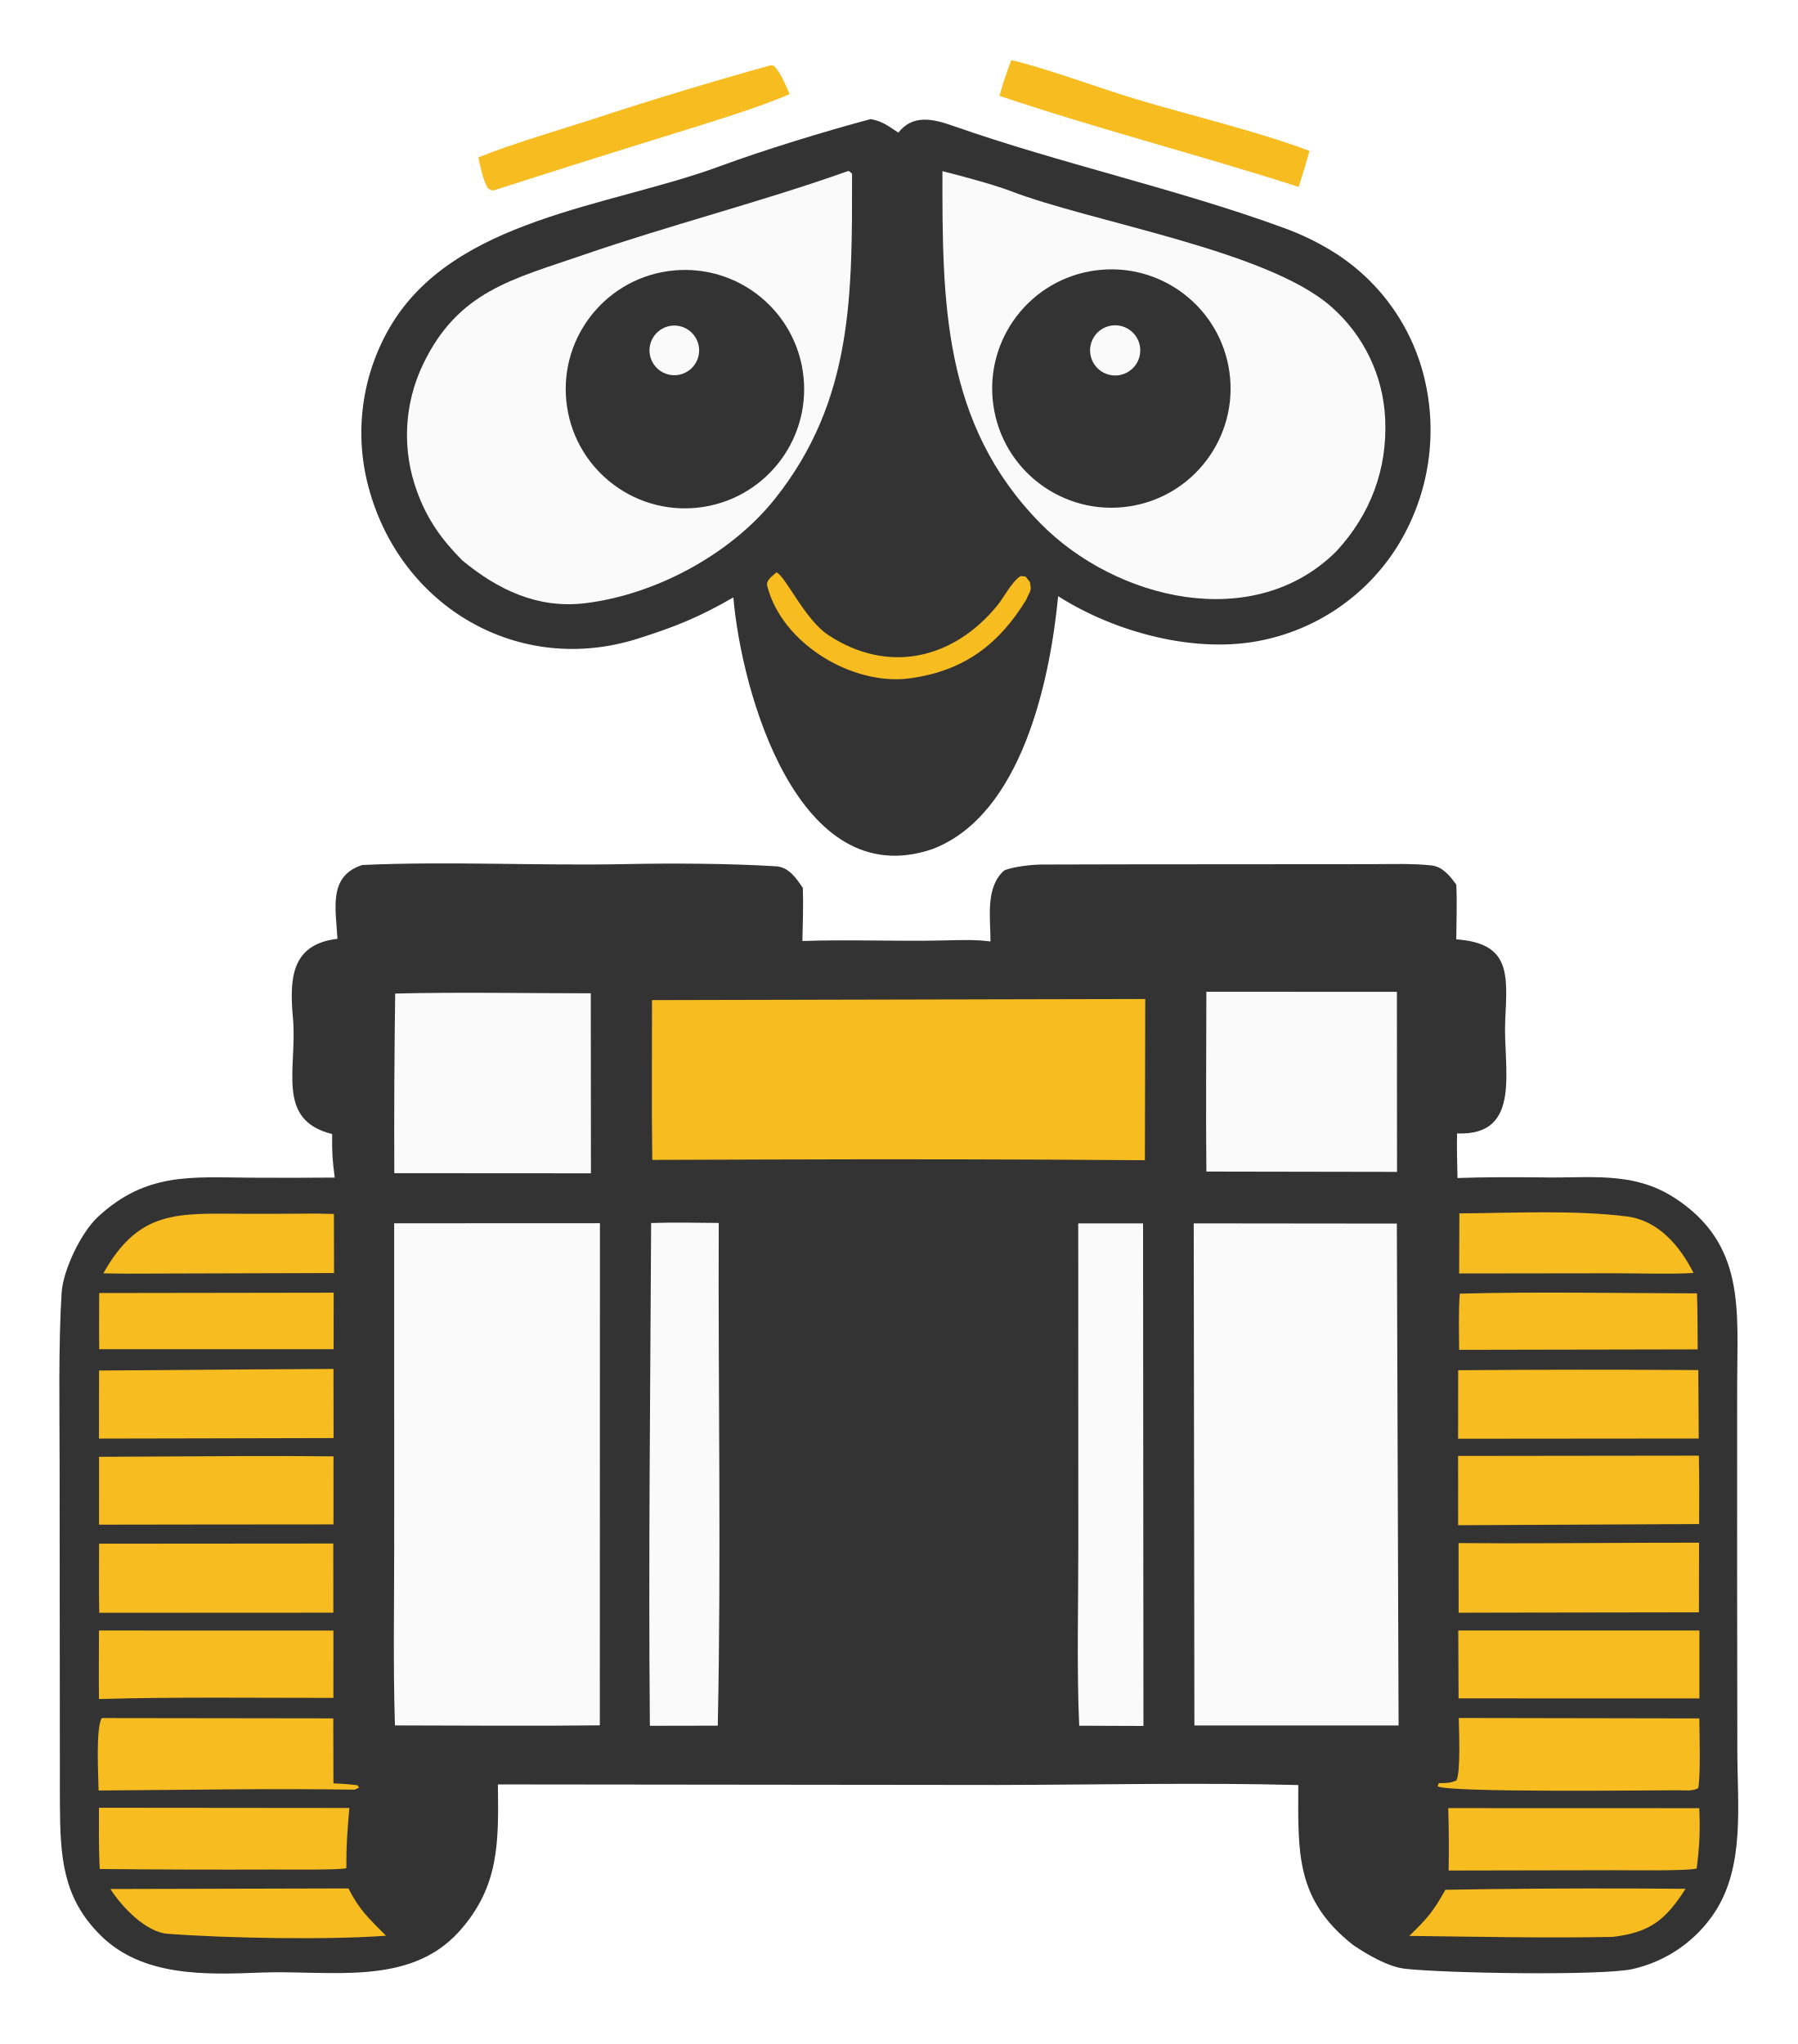
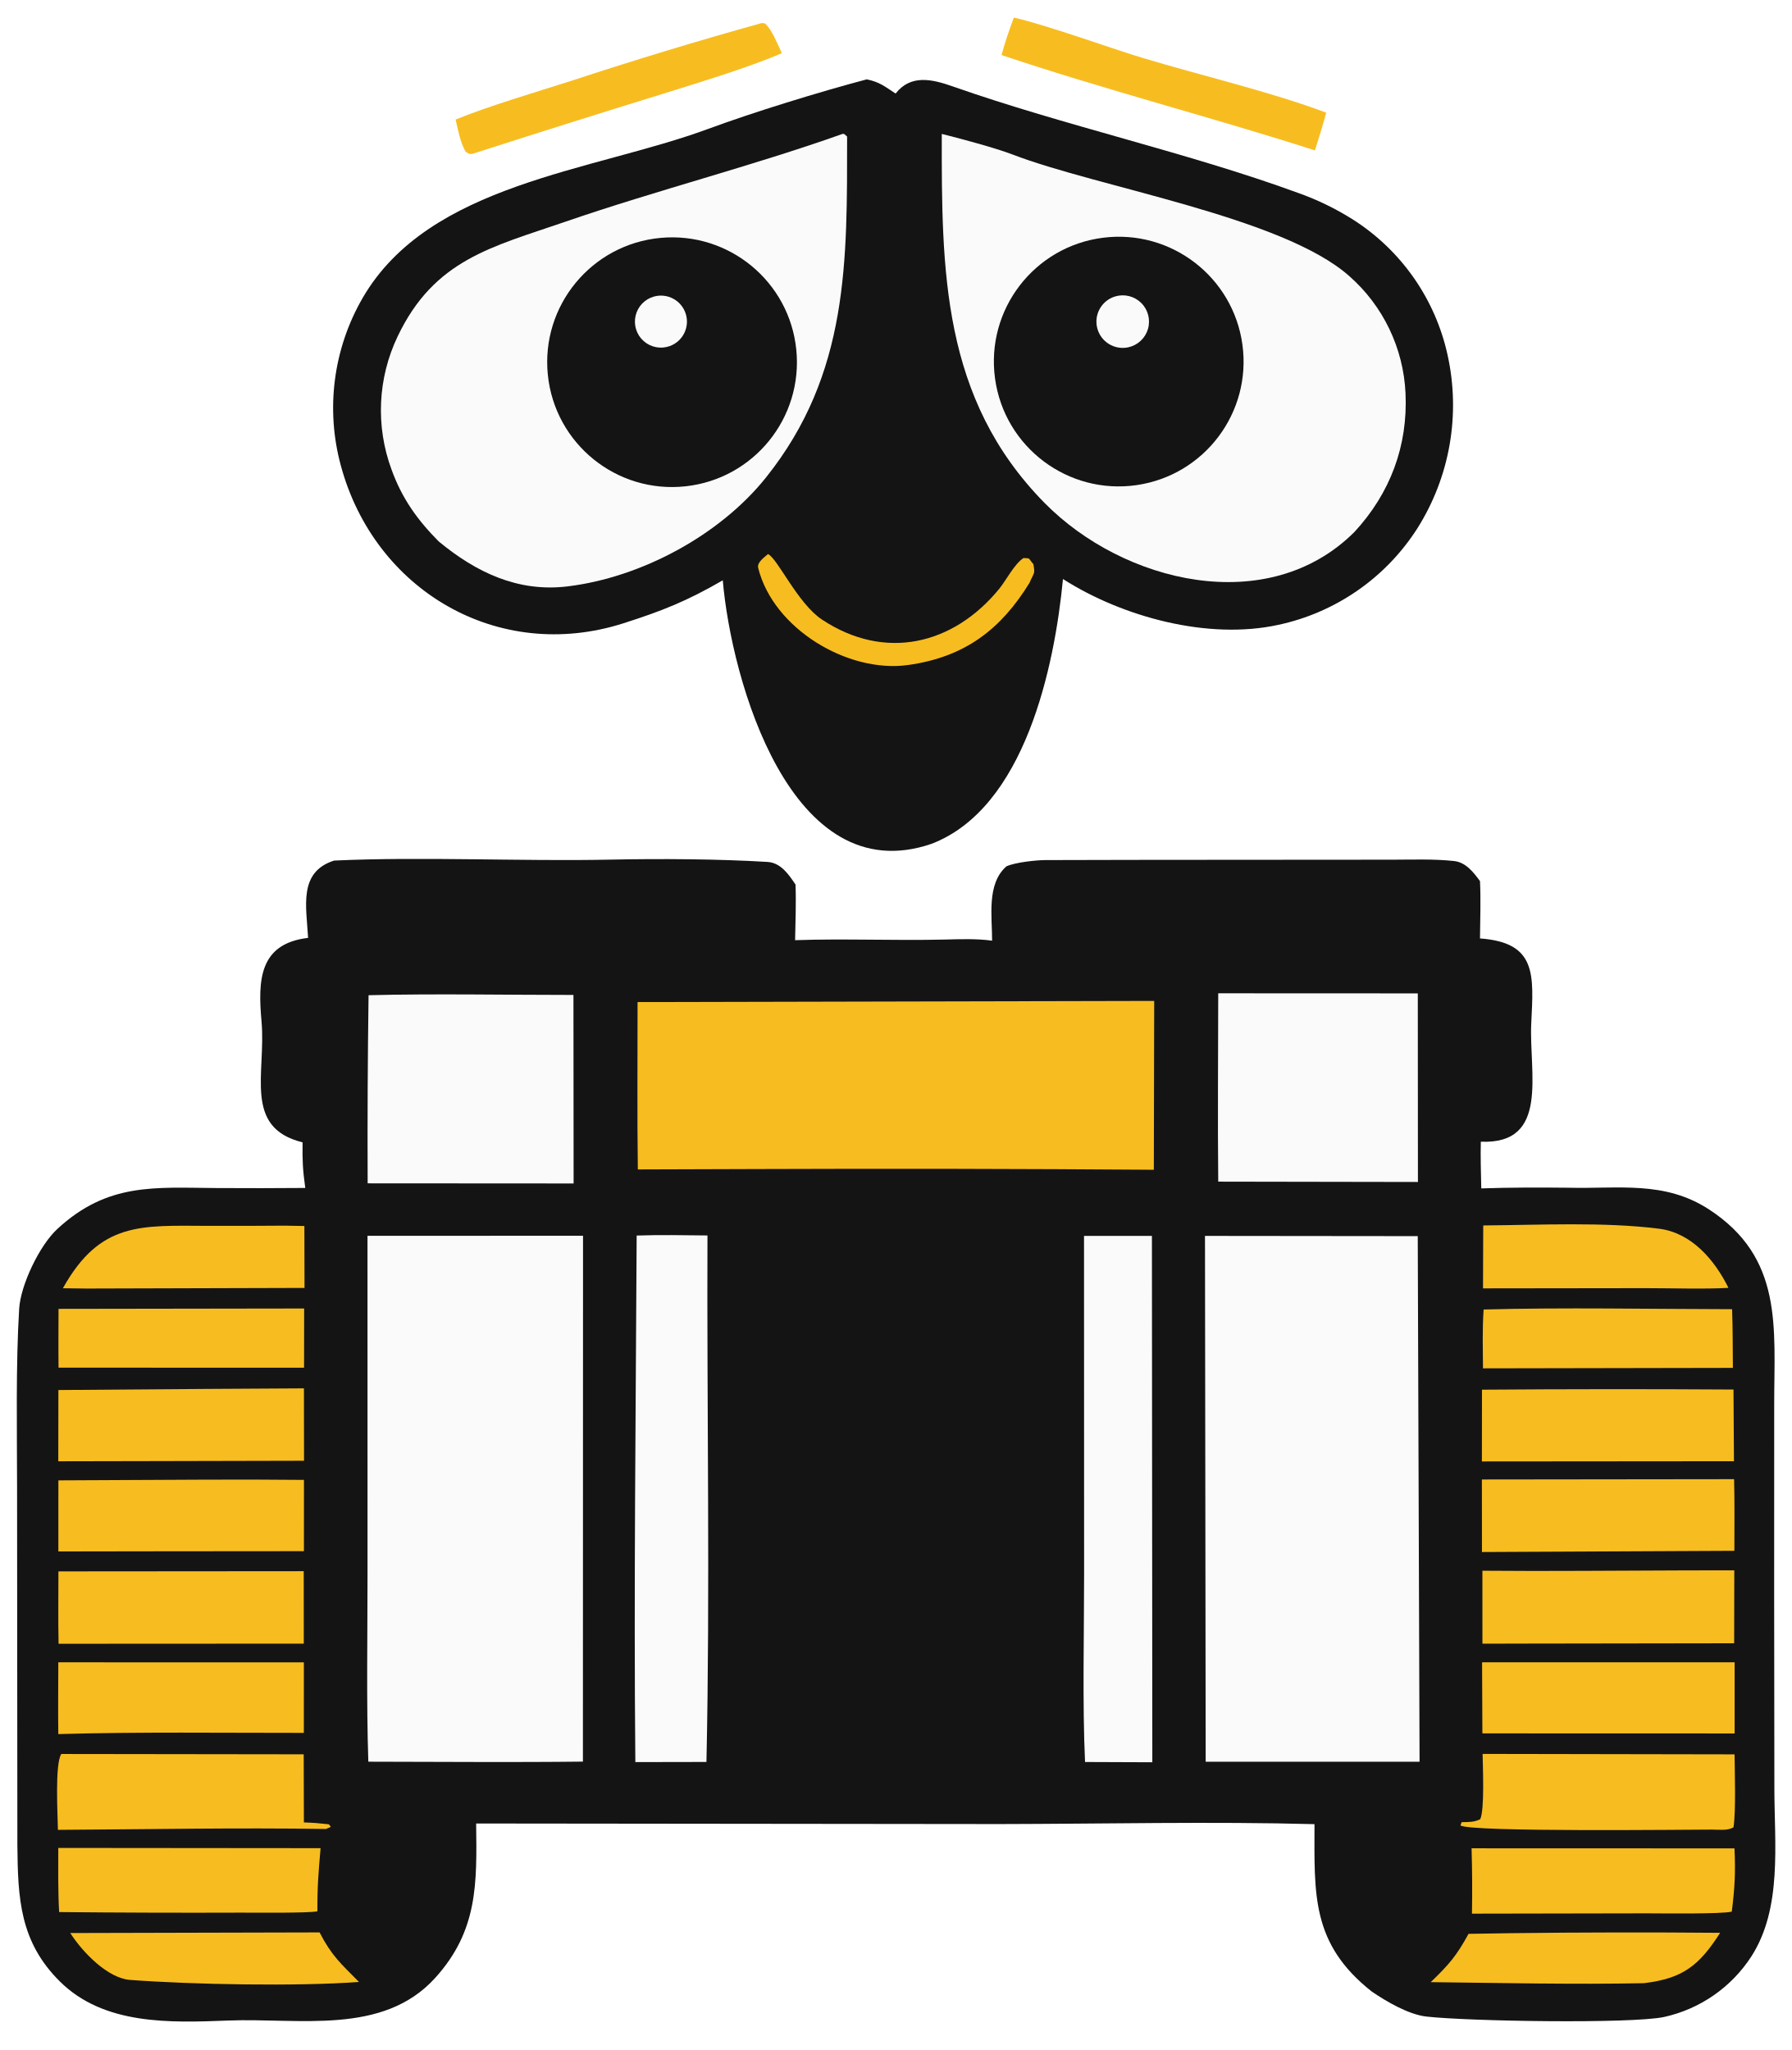
- <svg xmlns="http://www.w3.org/2000/svg" viewBox="305 170 415 472" preserveAspectRatio="xMidYMid meet">
-   <path fill="#333333" d="M388.655 369.746C408.191 368.841 429.862 369.948 449.645 369.536C460.435 369.311 473.435 369.388 484.189 370.044C487.125 370.223 488.856 372.776 490.375 375.036C490.526 378.991 490.357 383.311 490.281 387.297C501.24 386.914 512.281 387.428 523.254 387.159C526.64 387.076 530.373 386.935 533.709 387.41C533.742 382.204 532.434 374.899 536.865 371.021C538.753 370.14 543.452 369.645 545.416 369.638C570.949 369.553 596.464 369.595 621.995 369.552C626.453 369.544 631.119 369.368 635.535 369.844C638.163 370.127 639.835 372.334 641.266 374.271C641.467 378.204 641.303 382.92 641.265 386.914C653.785 387.814 653.097 394.866 652.568 405.581C652.027 416.517 656.7 432.362 641.448 431.732C641.36 435.149 641.477 438.609 641.549 442.029C647.697 441.808 654.597 441.817 660.754 441.881C671.809 442.152 681.93 440.28 691.712 446.636C708.159 457.324 706.129 472.661 706.124 489.548L706.114 531.559L706.163 574.409C706.174 586.694 707.922 600.732 701.088 611.374C696.674 618.188 689.75 622.986 681.819 624.726C674.527 626.251 638.817 625.684 629.451 624.627C625.544 624.187 620.696 621.356 617.397 619.105C604.042 608.555 604.767 597.713 604.78 582.205C582.497 581.595 557.805 582.15 535.361 582.183L419.968 582.06C420.123 595.225 420.41 605.635 410.947 616.097C399.41 628.852 380.894 624.891 365.324 625.502C352.528 626.004 337.931 626.54 328.211 616.902C319.374 608.141 318.934 598.639 318.83 586.782L318.764 508.063C318.755 495.476 318.465 481.046 319.225 468.568C319.544 463.328 323.695 454.611 327.639 450.97C338.738 440.724 349.063 441.85 362.745 441.951C369.262 441.991 375.778 441.984 382.295 441.929C381.737 437.79 381.648 436.057 381.703 431.874C368.553 428.635 373.681 416.646 372.653 405.21C371.834 396.087 372.129 388.07 382.918 386.79C382.552 379.902 380.728 372.27 388.655 369.746Z" />
+ <svg xmlns="http://www.w3.org/2000/svg" viewBox="315 180 395 452" preserveAspectRatio="xMidYMid meet">
+   <path fill="#151415" d="M388.655 369.746C408.191 368.841 429.862 369.948 449.645 369.536C460.435 369.311 473.435 369.388 484.189 370.044C487.125 370.223 488.856 372.776 490.375 375.036C490.526 378.991 490.357 383.311 490.281 387.297C501.24 386.914 512.281 387.428 523.254 387.159C526.64 387.076 530.373 386.935 533.709 387.41C533.742 382.204 532.434 374.899 536.865 371.021C538.753 370.14 543.452 369.645 545.416 369.638C570.949 369.553 596.464 369.595 621.995 369.552C626.453 369.544 631.119 369.368 635.535 369.844C638.163 370.127 639.835 372.334 641.266 374.271C641.467 378.204 641.303 382.92 641.265 386.914C653.785 387.814 653.097 394.866 652.568 405.581C652.027 416.517 656.7 432.362 641.448 431.732C641.36 435.149 641.477 438.609 641.549 442.029C647.697 441.808 654.597 441.817 660.754 441.881C671.809 442.152 681.93 440.28 691.712 446.636C708.159 457.324 706.129 472.661 706.124 489.548L706.114 531.559L706.163 574.409C706.174 586.694 707.922 600.732 701.088 611.374C696.674 618.188 689.75 622.986 681.819 624.726C674.527 626.251 638.817 625.684 629.451 624.627C625.544 624.187 620.696 621.356 617.397 619.105C604.042 608.555 604.767 597.713 604.78 582.205C582.497 581.595 557.805 582.15 535.361 582.183L419.968 582.06C420.123 595.225 420.41 605.635 410.947 616.097C399.41 628.852 380.894 624.891 365.324 625.502C352.528 626.004 337.931 626.54 328.211 616.902C319.374 608.141 318.934 598.639 318.83 586.782L318.764 508.063C318.755 495.476 318.465 481.046 319.225 468.568C319.544 463.328 323.695 454.611 327.639 450.97C338.738 440.724 349.063 441.85 362.745 441.951C369.262 441.991 375.778 441.984 382.295 441.929C381.737 437.79 381.648 436.057 381.703 431.874C368.553 428.635 373.681 416.646 372.653 405.21C371.834 396.087 372.129 388.07 382.918 386.79C382.552 379.902 380.728 372.27 388.655 369.746Z" />
  <path fill="#FAFAFA" d="M396.015 452.483L443.529 452.463L443.504 568.416C427.822 568.598 411.898 568.448 396.198 568.434C395.754 555.222 396.029 540.186 396.022 526.828L396.015 452.483Z" />
  <path fill="#FAFAFA" d="M580.639 452.502L627.543 452.552L627.943 568.439L580.793 568.448L580.639 452.502Z" />
  <path fill="#F7BD20" d="M543.39 400.748L569.444 400.691L569.362 437.918C540.325 437.704 511.287 437.65 482.25 437.758L455.61 437.843C455.443 425.655 455.569 413.157 455.552 400.944L543.39 400.748Z" />
  <path fill="#FAFAFA" d="M396.25 399.432C410.841 399.064 426.725 399.374 441.417 399.372L441.454 440.94L396.049 440.912C395.99 427.085 396.057 413.258 396.25 399.432Z" />
  <path fill="#FAFAFA" d="M455.353 452.423C460.504 452.237 465.797 452.358 470.961 452.405C470.808 490.637 471.558 530.457 470.737 568.491L455.061 568.52C454.71 530.086 455.165 490.902 455.353 452.423Z" />
  <path fill="#FAFAFA" d="M583.559 399.012L627.556 399.031L627.583 440.612L583.561 440.537C583.414 426.782 583.552 412.786 583.559 399.012Z" />
  <path fill="#FAFAFA" d="M553.974 452.504L568.942 452.503L569.031 568.558L554.2 568.501C553.607 555.741 553.998 539.954 553.992 526.99L553.974 452.504Z" />
  <path fill="#F7BD20" d="M641.841 566.716L697.386 566.814C697.419 570.731 697.706 579.405 697.148 582.908C695.83 583.673 694.017 583.419 692.396 583.402C687.047 583.407 639.328 583.985 636.959 582.493L637.213 581.769C638.883 581.716 639.758 581.817 641.299 581.136C642.313 579.188 641.883 569.522 641.841 566.716Z" />
  <path fill="#F7BD20" d="M328.513 566.734L381.952 566.805L381.993 581.824C383.998 581.879 385.507 582.014 387.502 582.237L387.93 582.796L386.878 583.268C367.431 582.962 347.266 583.344 327.769 583.459C327.719 580.12 327.068 568.949 328.513 566.734Z" />
  <path fill="#F7BD20" d="M686.655 526.254L697.327 526.24L697.296 542.322L652.25 542.389L641.804 542.413L641.797 526.327C656.648 526.466 671.782 526.285 686.655 526.254Z" />
  <path fill="#F7BD20" d="M641.704 486.41C660.185 486.27 678.668 486.258 697.15 486.376L697.252 502.182L641.682 502.229L641.704 486.41Z" />
  <path fill="#F7BD20" d="M641.683 506.207L697.283 506.141C697.415 511.329 697.342 516.729 697.345 521.934L641.697 522.202L641.683 506.207Z" />
  <path fill="#F7BD20" d="M641.726 546.512L697.401 546.512L697.402 562.207L641.794 562.19L641.726 546.512Z" />
  <path fill="#F7BD20" d="M327.881 526.472L381.957 526.43L381.97 542.404L327.914 542.431C327.797 537.256 327.884 531.673 327.881 526.472Z" />
  <path fill="#F7BD20" d="M360.307 486.242L382.001 486.116L382.023 502.078L349.875 502.152L327.849 502.195L327.875 486.484L360.307 486.242Z" />
  <path fill="#F7BD20" d="M360.382 506.245C367.591 506.213 374.799 506.231 382.007 506.301L382 522.015L350.25 522.041L327.867 522.075L327.871 506.405L360.382 506.245Z" />
  <path fill="#F7BD20" d="M327.856 546.521L381.987 546.535L381.98 562.078C364.189 562.088 345.575 561.836 327.852 562.343C327.782 557.13 327.85 551.748 327.856 546.521Z" />
  <path fill="#F7BD20" d="M639.41 587.528L697.37 587.547C697.607 592.885 697.435 596.229 696.775 601.489C694.498 602.062 681.4 601.869 677.968 601.867L639.495 601.937C639.583 597.134 639.554 592.33 639.41 587.528Z" />
  <path fill="#F7BD20" d="M327.847 587.446L385.672 587.499C385.204 592.885 384.944 595.931 384.971 601.418C383.063 601.847 370.831 601.712 368.263 601.713C354.854 601.763 341.445 601.721 328.037 601.588C327.772 596.975 327.851 592.087 327.847 587.446Z" />
  <path fill="#F7BD20" d="M642.066 468.731C659.515 468.245 679.245 468.638 696.843 468.661C696.999 472.868 696.967 477.367 697.014 481.6L641.929 481.702C641.894 477.455 641.766 472.946 642.066 468.731Z" />
  <path fill="#F7BD20" d="M327.904 468.588L382.049 468.508L382.031 481.56L327.908 481.554C327.849 477.272 327.903 472.881 327.904 468.588Z" />
  <path fill="#F7BD20" d="M641.98 450.197C654.282 450.11 668.51 449.371 680.735 450.915C687.859 451.814 692.957 457.721 696.035 463.954C691.002 464.273 682.995 464.018 677.678 464.024L641.93 464.069L641.98 450.197Z" />
  <path fill="#F7BD20" d="M377.809 450.242L382.1 450.32L382.131 463.971L334.071 464.109L328.862 464.045C337.121 449.27 346.111 450.242 361.046 450.288C366.634 450.305 372.221 450.29 377.809 450.242Z" />
  <path fill="#F7BD20" d="M648.288 606.24C663.593 606.054 678.899 606.029 694.204 606.163C689.588 613.393 685.961 616.24 677.413 617.267C662.124 617.578 645.756 617.213 630.409 617.039C634.478 613.106 636.021 611.33 638.743 606.389L648.288 606.24Z" />
  <path fill="#F7BD20" d="M330.489 606.21L385.452 606.073C388.091 611.199 390.087 612.905 394.137 616.997C380.728 617.996 357.452 617.586 343.676 616.547C338.775 616.178 333.277 610.548 330.489 606.21Z" />
-   <path fill="#333333" d="M512.437 200.626C515.762 196.375 520.427 197.432 525.031 199.052C549.654 207.72 576.882 213.638 601.229 222.556C605.437 224.052 609.466 226.012 613.242 228.398C623.902 235.177 631.417 245.931 634.119 258.273C637.025 271.389 634.634 285.122 627.466 296.484C620.501 307.401 609.45 315.07 596.785 317.775C581.279 321.167 562.428 316.025 549.333 307.669C547.48 326.983 540.951 358.196 520.324 366.065C489.278 376.67 476.219 329.862 474.336 307.952C466.401 312.54 461.04 314.679 452.402 317.436C424.836 326.234 397.553 310.206 390.127 282.617C386.748 270.164 388.48 256.877 394.939 245.706C409.623 220.369 445.667 217.816 471.121 208.421C481.286 204.669 495.536 200.294 506.07 197.498C508.889 198.063 510.034 199.064 512.437 200.626Z" />
+   <path fill="#151415" d="M512.437 200.626C515.762 196.375 520.427 197.432 525.031 199.052C549.654 207.72 576.882 213.638 601.229 222.556C605.437 224.052 609.466 226.012 613.242 228.398C623.902 235.177 631.417 245.931 634.119 258.273C637.025 271.389 634.634 285.122 627.466 296.484C620.501 307.401 609.45 315.07 596.785 317.775C581.279 321.167 562.428 316.025 549.333 307.669C547.48 326.983 540.951 358.196 520.324 366.065C489.278 376.67 476.219 329.862 474.336 307.952C466.401 312.54 461.04 314.679 452.402 317.436C424.836 326.234 397.553 310.206 390.127 282.617C386.748 270.164 388.48 256.877 394.939 245.706C409.623 220.369 445.667 217.816 471.121 208.421C481.286 204.669 495.536 200.294 506.07 197.498C508.889 198.063 510.034 199.064 512.437 200.626Z" />
  <path fill="#FAFAFA" d="M522.616 209.529C526.566 210.502 534.57 212.662 538.161 214.046C557.184 221.378 597.698 227.781 612.448 240.874C619.913 247.437 624.389 256.754 624.847 266.683C625.394 278.336 621.462 288.762 613.593 297.286C594.511 316.334 562.627 308.517 545.278 290.895C522.595 267.856 522.581 239.611 522.616 209.529Z" />
-   <path fill="#333333" d="M558.159 232.419C573.134 230.518 586.845 241.034 588.893 255.989C590.941 270.945 580.56 284.759 565.626 286.953C550.482 289.179 536.432 278.621 534.356 263.456C532.279 248.291 542.974 234.346 558.159 232.419Z" />
+   <path fill="#151415" d="M558.159 232.419C573.134 230.518 586.845 241.034 588.893 255.989C590.941 270.945 580.56 284.759 565.626 286.953C550.482 289.179 536.432 278.621 534.356 263.456C532.279 248.291 542.974 234.346 558.159 232.419Z" />
  <path fill="#FAFAFA" d="M560.811 245.37C562.847 244.748 565.06 245.293 566.575 246.788C568.09 248.283 568.664 250.489 568.069 252.533C567.474 254.577 565.806 256.13 563.725 256.578C560.689 257.233 557.676 255.377 556.895 252.371C556.113 249.365 557.841 246.277 560.811 245.37Z" />
  <path fill="#FAFAFA" d="M500.794 209.507C501.359 209.603 501 209.495 501.745 210.107C501.736 237.529 502.197 262.333 483.873 285.268C473.667 298.042 456.298 307.347 440.079 309.297C429.169 310.609 419.947 306.2 411.704 299.37C406.985 294.611 403.624 289.908 401.32 283.55C397.774 273.973 398.261 263.367 402.67 254.155C410.772 237.198 423.406 234.479 439.661 228.877C459.826 221.928 480.746 216.633 500.794 209.507Z" />
-   <path fill="#333333" d="M460.637 232.45C475.681 231.067 489.027 242.067 490.544 257.097C492.061 272.128 481.181 285.572 466.164 287.222C450.958 288.894 437.305 277.846 435.769 262.625C434.233 247.404 445.403 233.85 460.637 232.45Z" />
+   <path fill="#151415" d="M460.637 232.45C475.681 231.067 489.027 242.067 490.544 257.097C492.061 272.128 481.181 285.572 466.164 287.222C450.958 288.894 437.305 277.846 435.769 262.625C434.233 247.404 445.403 233.85 460.637 232.45Z" />
  <path fill="#FAFAFA" d="M459.187 245.382C462.15 244.57 465.227 246.238 466.164 249.164C467.101 252.09 465.565 255.235 462.681 256.295C460.704 257.023 458.487 256.607 456.907 255.212C455.327 253.818 454.64 251.67 455.116 249.617C455.592 247.565 457.155 245.939 459.187 245.382Z" />
  <path fill="#F7BD20" d="M484.303 302.168C486.405 303.09 490.835 313.056 496.217 316.617C510.094 325.798 525.181 322.201 535.303 309.798C536.771 307.998 538.659 304.282 540.647 303.035C542.27 303.17 541.509 302.868 542.812 304.397C543.195 306.654 543.021 306.037 541.944 308.525C535.728 318.632 527.815 324.9 515.099 326.637C501.914 328.438 485.506 318.663 482.147 305.243C481.836 304 483.434 302.943 484.303 302.168Z" />
  <path fill="#F7BD20" d="M538.509 183.875C546.312 185.679 558.994 190.389 567.153 192.846C579.633 196.603 595.459 200.339 607.371 204.846C606.595 207.696 605.769 210.347 604.882 213.16C581.959 205.798 558.99 199.925 535.787 192.142C536.629 189.052 537.396 186.881 538.509 183.875Z" />
  <path fill="#F7BD20" d="M482.934 185.077L483.697 185.182C485.307 186.82 486.345 189.561 487.354 191.721C480.049 194.914 469.011 198.205 461.168 200.676C447.138 205.006 433.134 209.42 419.157 213.918C418.205 213.99 418.671 213.998 417.655 213.472C416.413 211.272 416.027 208.84 415.441 206.353C422.575 203.429 433.441 200.219 440.967 197.813C454.855 193.243 468.848 188.997 482.934 185.077Z" />
</svg>
